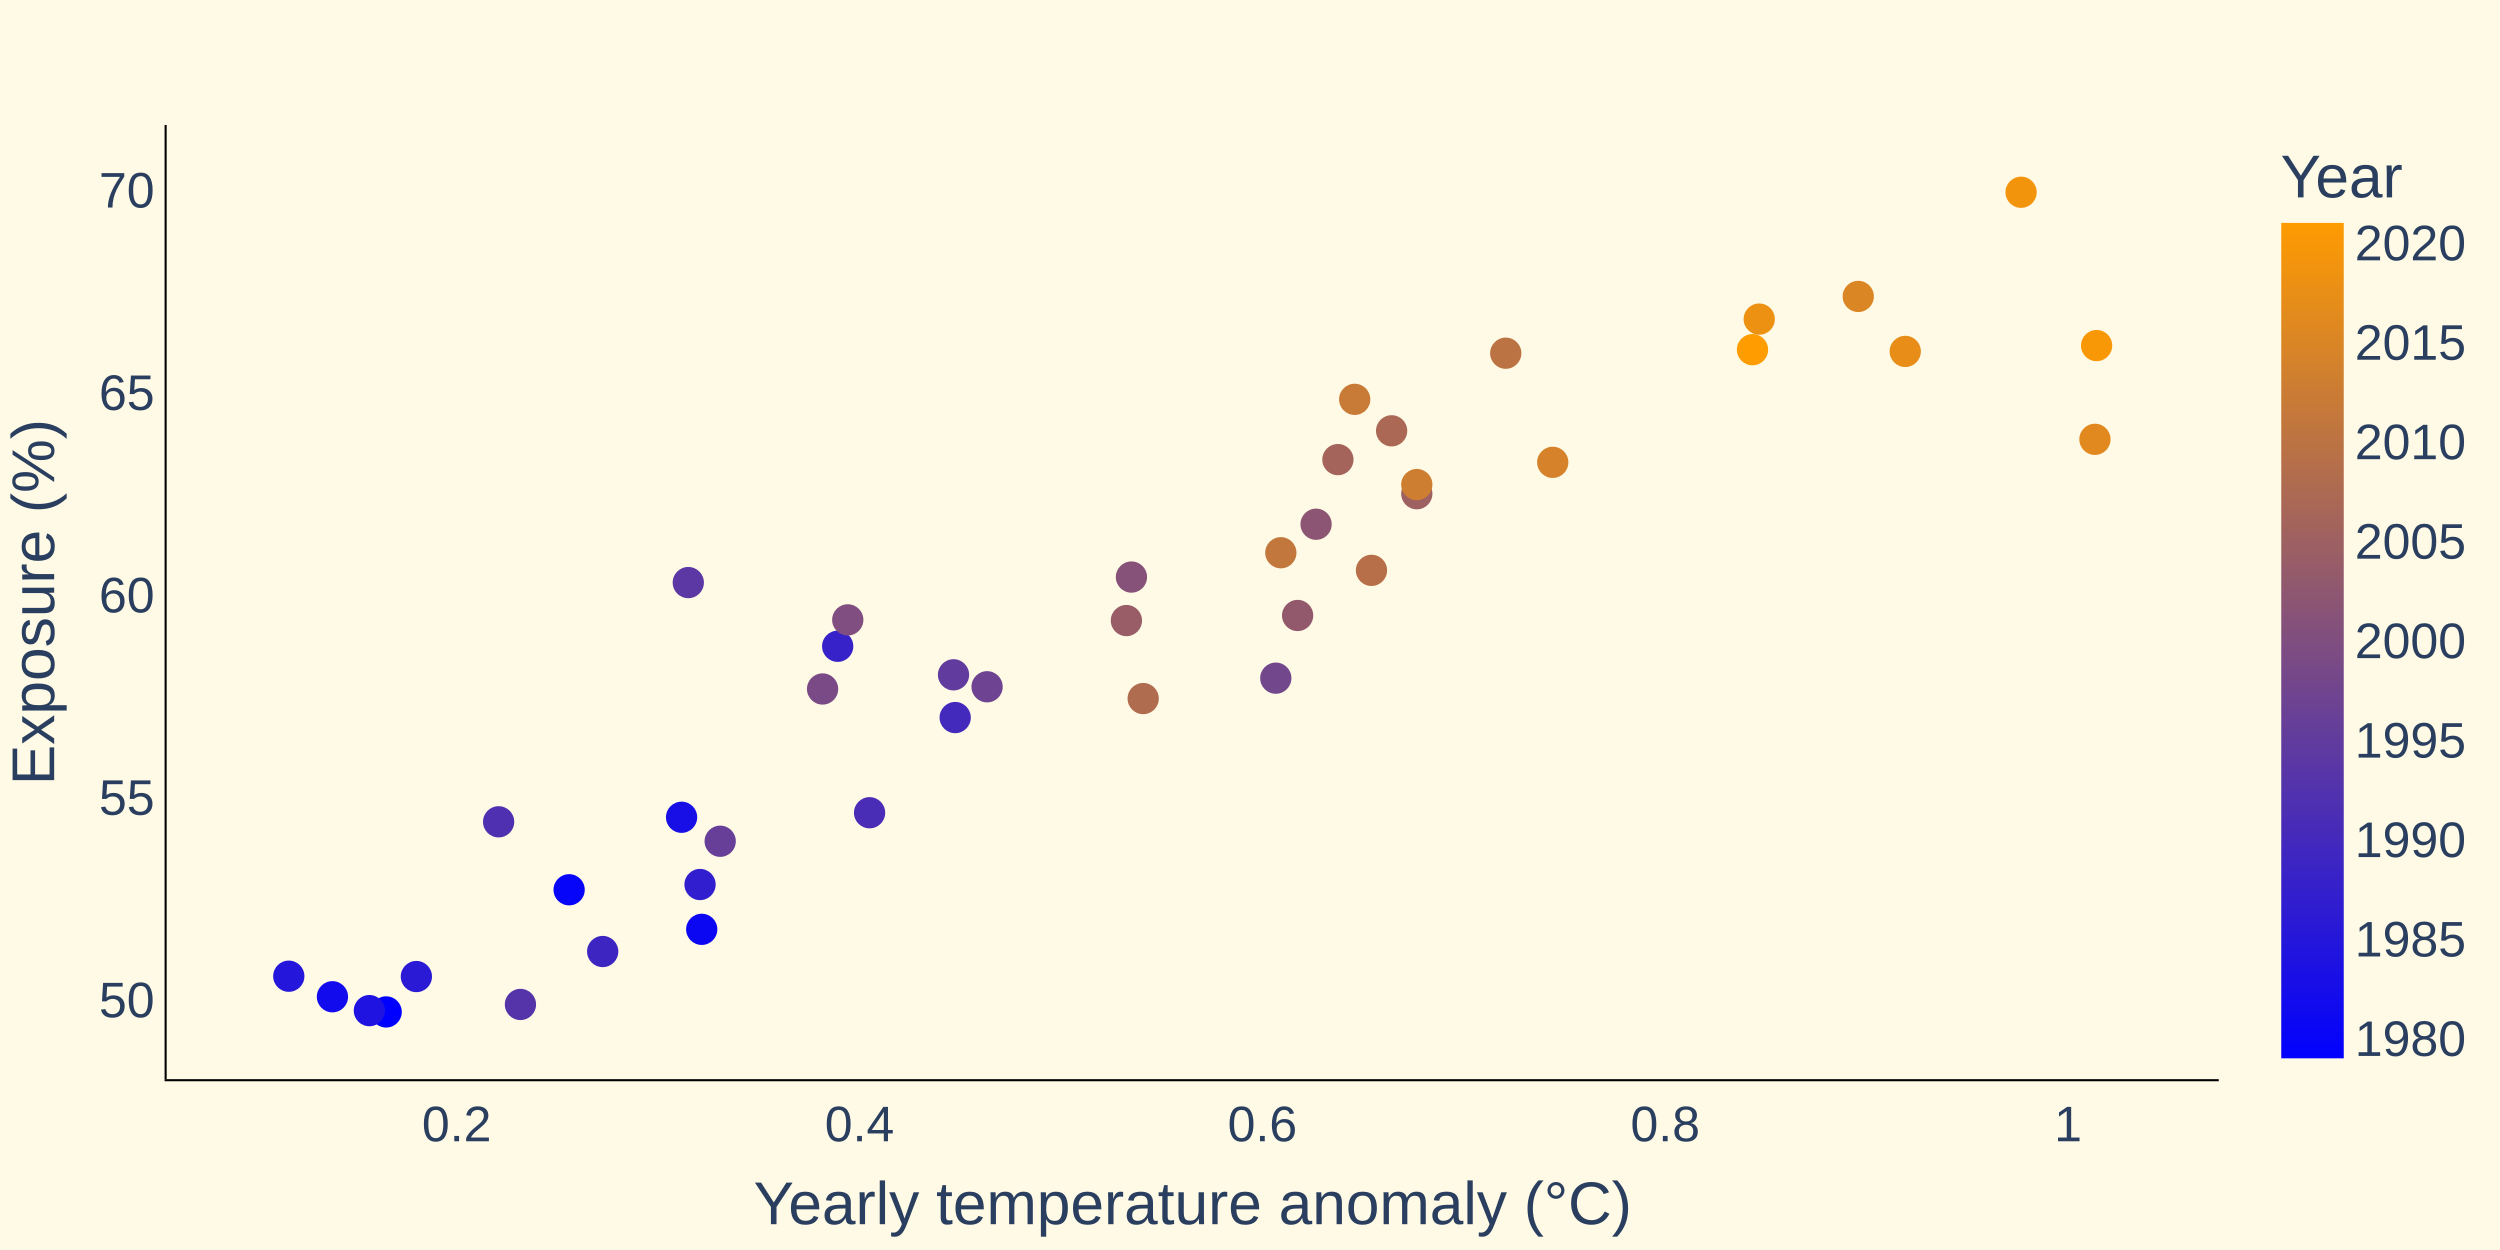
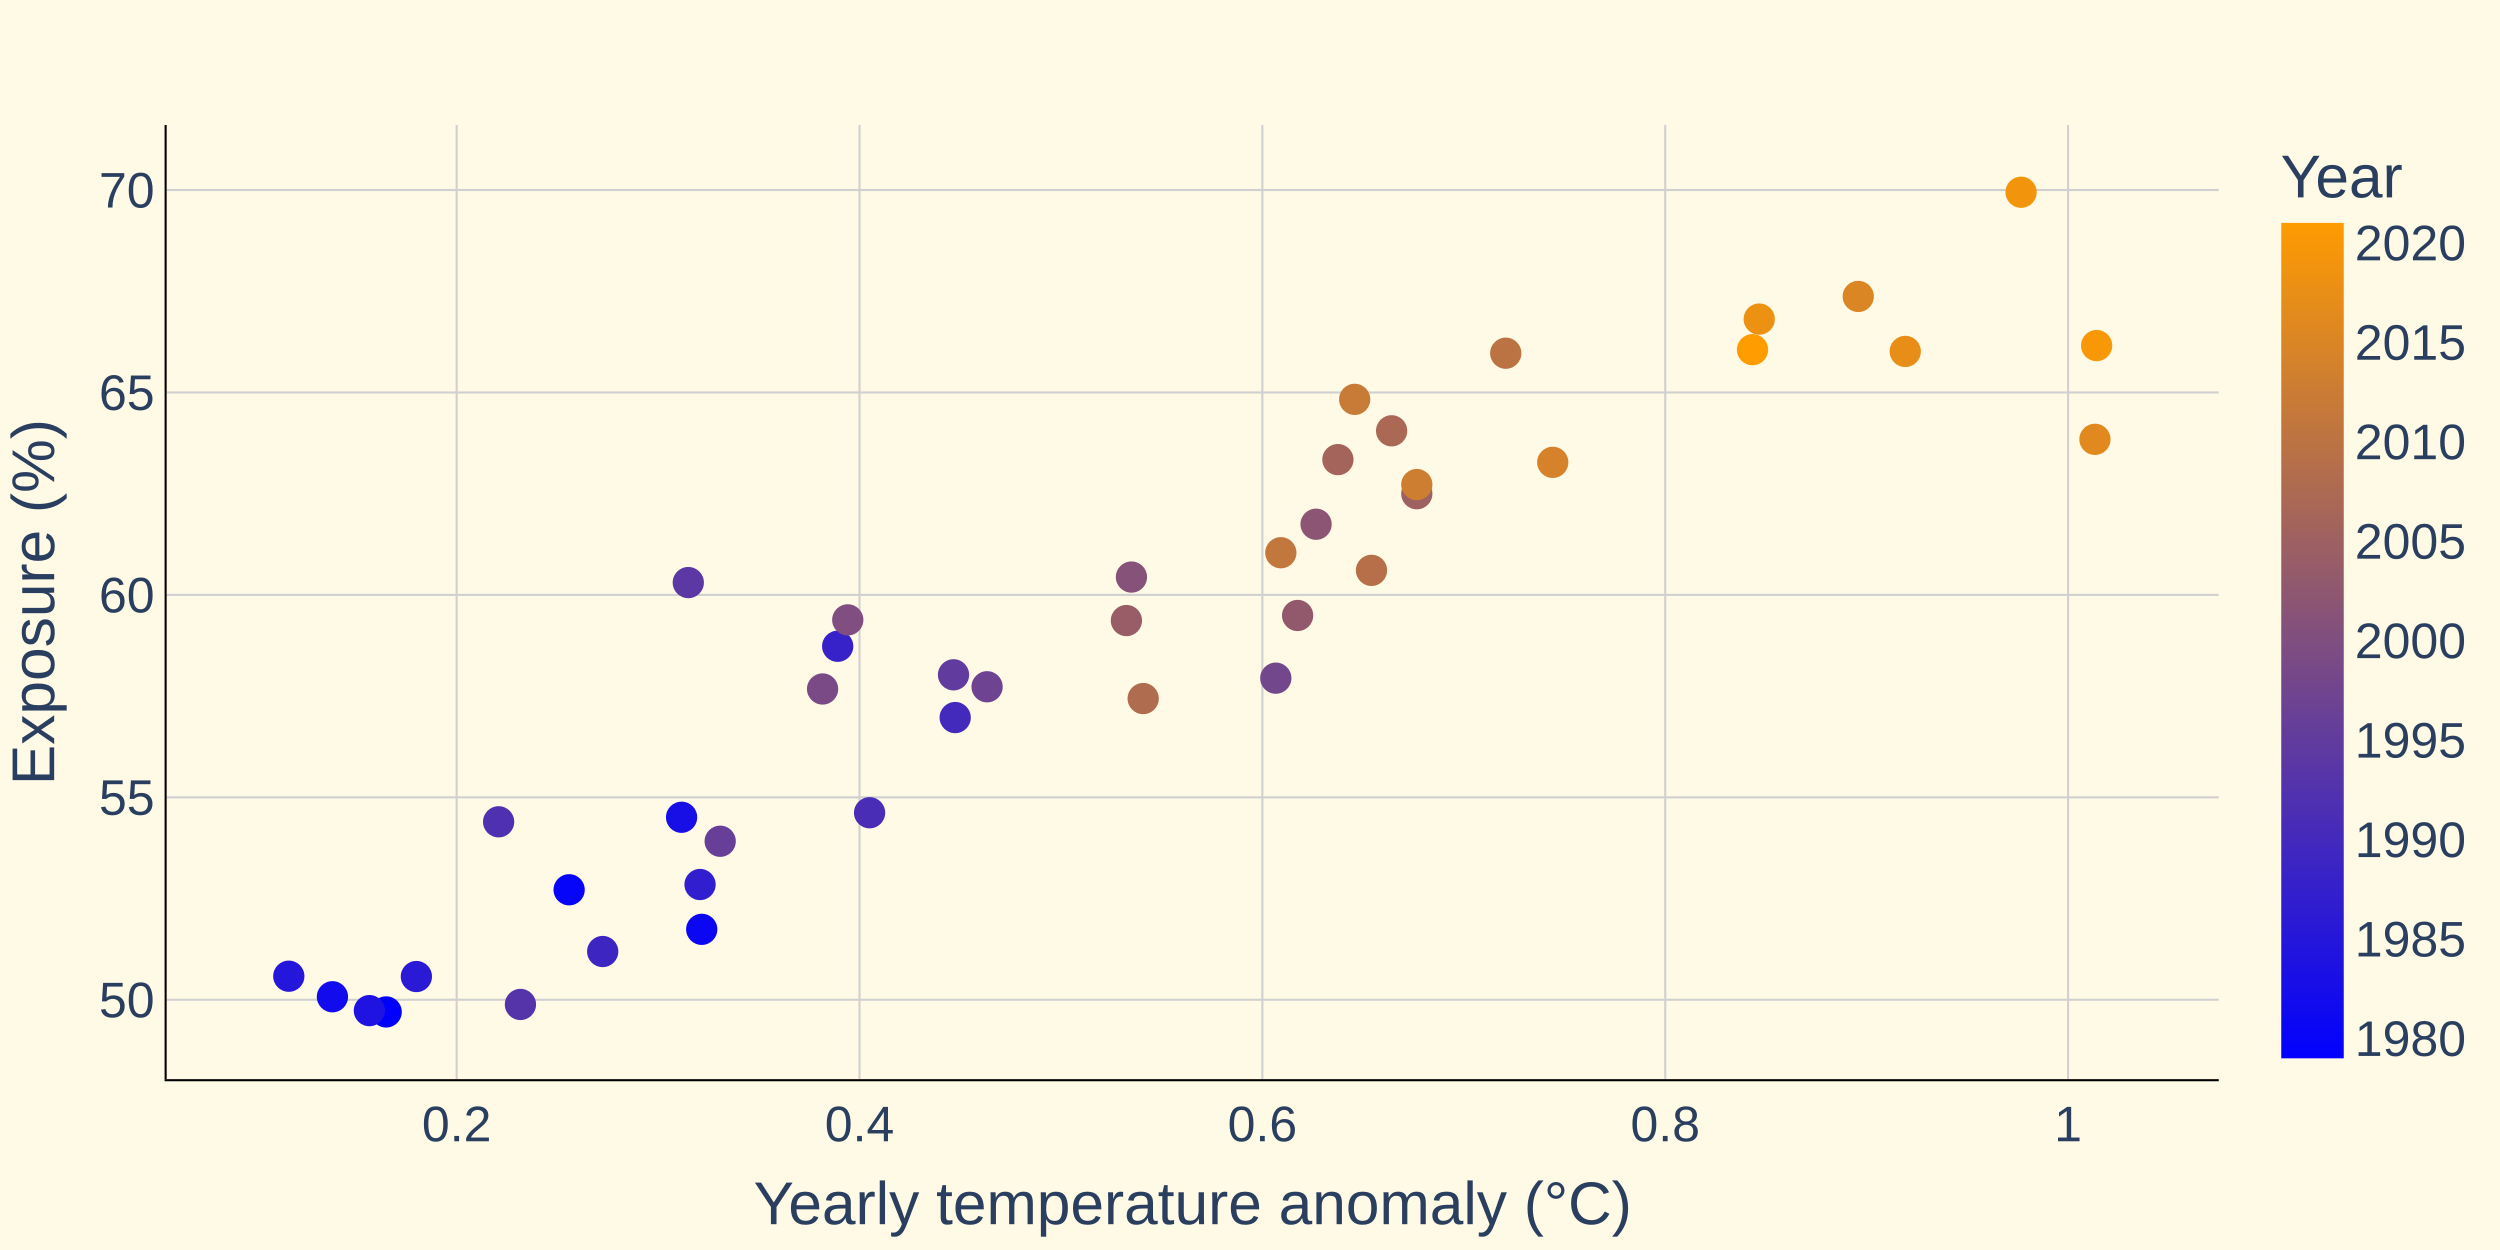
<svg xmlns="http://www.w3.org/2000/svg" class="main-svg" width="1200" height="600" style="" viewBox="0 0 1200 600">
  <rect x="0" y="0" width="1200" height="600" style="fill: rgb(255, 250, 229); fill-opacity: 1;" />
-   <defs id="defs-b7b909">
+   <defs id="defs-4ad180">
    <g class="clips">
-       <clipPath id="clipb7b909xyplot" class="plotclip">
+       <clipPath id="clip4ad180xyplot" class="plotclip">
        <rect width="985" height="458" />
      </clipPath>
-       <clipPath class="axesclip" id="clipb7b909x">
+       <clipPath class="axesclip" id="clip4ad180x">
        <rect x="80" y="0" width="985" height="600" />
      </clipPath>
-       <clipPath class="axesclip" id="clipb7b909y">
+       <clipPath class="axesclip" id="clip4ad180y">
        <rect x="0" y="60" width="1200" height="458" />
      </clipPath>
-       <clipPath class="axesclip" id="clipb7b909xy">
+       <clipPath class="axesclip" id="clip4ad180xy">
        <rect x="80" y="60" width="985" height="458" />
      </clipPath>
    </g>
    <g class="gradients">
-       <linearGradient x1="0" x2="0" y1="1" y2="0" id="gb7b909-cbcoloraxis">
+       <linearGradient x1="0" x2="0" y1="1" y2="0" id="g4ad180-cbcoloraxis">
        <stop offset="0%" stop-color="rgb(0, 0, 255)" stop-opacity="1" />
        <stop offset="100%" stop-color="rgb(255, 156, 0)" stop-opacity="1" />
      </linearGradient>
    </g>
    <g class="patterns" />
  </defs>
  <g class="bglayer" />
  <g class="layer-below">
    <g class="imagelayer" />
    <g class="shapelayer" />
  </g>
  <g class="cartesianlayer">
    <g class="subplot xy">
      <g class="layer-subplot">
        <g class="shapelayer" />
        <g class="imagelayer" />
      </g>
      <g class="minor-gridlayer">
        <g class="x" />
        <g class="y" />
      </g>
      <g class="gridlayer">
-         <g class="x" />
-         <g class="y" />
+         <g class="x">
+           <path class="xgrid crisp" transform="translate(219.2,0)" d="M0,60v458" style="stroke: rgb(208, 208, 208); stroke-opacity: 1; stroke-width: 1px;" />
+           <path class="xgrid crisp" transform="translate(412.57,0)" d="M0,60v458" style="stroke: rgb(208, 208, 208); stroke-opacity: 1; stroke-width: 1px;" />
+           <path class="xgrid crisp" transform="translate(605.94,0)" d="M0,60v458" style="stroke: rgb(208, 208, 208); stroke-opacity: 1; stroke-width: 1px;" />
+           <path class="xgrid crisp" transform="translate(799.31,0)" d="M0,60v458" style="stroke: rgb(208, 208, 208); stroke-opacity: 1; stroke-width: 1px;" />
+           <path class="xgrid crisp" transform="translate(992.68,0)" d="M0,60v458" style="stroke: rgb(208, 208, 208); stroke-opacity: 1; stroke-width: 1px;" />
+         </g>
+         <g class="y">
+           <path class="ygrid crisp" transform="translate(0,479.89)" d="M80,0h985" style="stroke: rgb(208, 208, 208); stroke-opacity: 1; stroke-width: 1px;" />
+           <path class="ygrid crisp" transform="translate(0,382.72)" d="M80,0h985" style="stroke: rgb(208, 208, 208); stroke-opacity: 1; stroke-width: 1px;" />
+           <path class="ygrid crisp" transform="translate(0,285.55)" d="M80,0h985" style="stroke: rgb(208, 208, 208); stroke-opacity: 1; stroke-width: 1px;" />
+           <path class="ygrid crisp" transform="translate(0,188.38)" d="M80,0h985" style="stroke: rgb(208, 208, 208); stroke-opacity: 1; stroke-width: 1px;" />
+           <path class="ygrid crisp" transform="translate(0,91.21)" d="M80,0h985" style="stroke: rgb(208, 208, 208); stroke-opacity: 1; stroke-width: 1px;" />
+         </g>
      </g>
      <g class="zerolinelayer" />
      <path class="xlines-below" />
      <path class="ylines-below" />
      <g class="overlines-below" />
      <g class="xaxislayer-below" />
      <g class="yaxislayer-below" />
      <g class="overaxes-below" />
-       <g class="plot" transform="translate(80,60)" clip-path="url(#clipb7b909xyplot)">
+       <g class="plot" transform="translate(80,60)" clip-path="url(#clip4ad180xyplot)">
        <g class="scatterlayer mlayer">
-           <g class="trace scatter tracec167f9" style="stroke-miterlimit: 2; opacity: 1;">
+           <g class="trace scatter trace4b3848" style="stroke-miterlimit: 2; opacity: 1;">
            <g class="fills" />
            <g class="errorbars" />
            <g class="lines" />
            <g class="points">
              <path class="point" transform="translate(105.36,425.73)" d="M7.5,0A7.5,7.5 0 1,1 0,-7.5A7.5,7.5 0 0,1 7.5,0Z" style="opacity: 1; stroke-width: 0px; fill: rgb(0, 0, 255); fill-opacity: 1;" />
              <path class="point" transform="translate(193.18,367.09)" d="M7.5,0A7.5,7.5 0 1,1 0,-7.5A7.5,7.5 0 0,1 7.5,0Z" style="opacity: 1; stroke-width: 0px; fill: rgb(6, 4, 249); fill-opacity: 1;" />
              <path class="point" transform="translate(256.83,386.08)" d="M7.5,0A7.5,7.5 0 1,1 0,-7.5A7.5,7.5 0 0,1 7.5,0Z" style="opacity: 1; stroke-width: 0px; fill: rgb(12, 7, 243); fill-opacity: 1;" />
              <path class="point" transform="translate(79.57,418.44)" d="M7.5,0A7.5,7.5 0 1,1 0,-7.5A7.5,7.5 0 0,1 7.5,0Z" style="opacity: 1; stroke-width: 0px; fill: rgb(18, 11, 237); fill-opacity: 1;" />
              <path class="point" transform="translate(247.16,332.29)" d="M7.5,0A7.5,7.5 0 1,1 0,-7.5A7.5,7.5 0 0,1 7.5,0Z" style="opacity: 1; stroke-width: 0px; fill: rgb(24, 15, 231); fill-opacity: 1;" />
              <path class="point" transform="translate(97.3,425.1)" d="M7.5,0A7.5,7.5 0 1,1 0,-7.5A7.5,7.5 0 0,1 7.5,0Z" style="opacity: 1; stroke-width: 0px; fill: rgb(30, 19, 225); fill-opacity: 1;" />
              <path class="point" transform="translate(58.62,408.58)" d="M7.5,0A7.5,7.5 0 1,1 0,-7.5A7.5,7.5 0 0,1 7.5,0Z" style="opacity: 1; stroke-width: 0px; fill: rgb(36, 22, 219); fill-opacity: 1;" />
              <path class="point" transform="translate(119.86,408.74)" d="M7.5,0A7.5,7.5 0 1,1 0,-7.5A7.5,7.5 0 0,1 7.5,0Z" style="opacity: 1; stroke-width: 0px; fill: rgb(43, 26, 213); fill-opacity: 1;" />
              <path class="point" transform="translate(256.02,364.57)" d="M7.5,0A7.5,7.5 0 1,1 0,-7.5A7.5,7.5 0 0,1 7.5,0Z" style="opacity: 1; stroke-width: 0px; fill: rgb(49, 30, 206); fill-opacity: 1;" />
              <path class="point" transform="translate(322.09,250.21)" d="M7.5,0A7.5,7.5 0 1,1 0,-7.5A7.5,7.5 0 0,1 7.5,0Z" style="opacity: 1; stroke-width: 0px; fill: rgb(55, 33, 200); fill-opacity: 1;" />
              <path class="point" transform="translate(209.29,396.73)" d="M7.5,0A7.5,7.5 0 1,1 0,-7.5A7.5,7.5 0 0,1 7.5,0Z" style="opacity: 1; stroke-width: 0px; fill: rgb(61, 37, 194); fill-opacity: 1;" />
              <path class="point" transform="translate(378.49,284.43)" d="M7.5,0A7.5,7.5 0 1,1 0,-7.5A7.5,7.5 0 0,1 7.5,0Z" style="opacity: 1; stroke-width: 0px; fill: rgb(67, 41, 188); fill-opacity: 1;" />
              <path class="point" transform="translate(337.4,330.12)" d="M7.5,0A7.5,7.5 0 1,1 0,-7.5A7.5,7.5 0 0,1 7.5,0Z" style="opacity: 1; stroke-width: 0px; fill: rgb(73, 45, 182); fill-opacity: 1;" />
              <path class="point" transform="translate(159.34,334.47)" d="M7.5,0A7.5,7.5 0 1,1 0,-7.5A7.5,7.5 0 0,1 7.5,0Z" style="opacity: 1; stroke-width: 0px; fill: rgb(79, 48, 176); fill-opacity: 1;" />
              <path class="point" transform="translate(169.81,422.14)" d="M7.5,0A7.5,7.5 0 1,1 0,-7.5A7.5,7.5 0 0,1 7.5,0Z" style="opacity: 1; stroke-width: 0px; fill: rgb(85, 52, 170); fill-opacity: 1;" />
              <path class="point" transform="translate(250.38,219.64)" d="M7.5,0A7.5,7.5 0 1,1 0,-7.5A7.5,7.5 0 0,1 7.5,0Z" style="opacity: 1; stroke-width: 0px; fill: rgb(91, 56, 164); fill-opacity: 1;" />
              <path class="point" transform="translate(377.69,263.91)" d="M7.5,0A7.5,7.5 0 1,1 0,-7.5A7.5,7.5 0 0,1 7.5,0Z" style="opacity: 1; stroke-width: 0px; fill: rgb(97, 59, 158); fill-opacity: 1;" />
              <path class="point" transform="translate(265.69,343.8)" d="M7.5,0A7.5,7.5 0 1,1 0,-7.5A7.5,7.5 0 0,1 7.5,0Z" style="opacity: 1; stroke-width: 0px; fill: rgb(103, 63, 152); fill-opacity: 1;" />
              <path class="point" transform="translate(393.8,269.65)" d="M7.5,0A7.5,7.5 0 1,1 0,-7.5A7.5,7.5 0 0,1 7.5,0Z" style="opacity: 1; stroke-width: 0px; fill: rgb(109, 67, 146); fill-opacity: 1;" />
              <path class="point" transform="translate(532.38,265.52)" d="M7.5,0A7.5,7.5 0 1,1 0,-7.5A7.5,7.5 0 0,1 7.5,0Z" style="opacity: 1; stroke-width: 0px; fill: rgb(115, 71, 140); fill-opacity: 1;" />
              <path class="point" transform="translate(314.84,270.71)" d="M7.5,0A7.5,7.5 0 1,1 0,-7.5A7.5,7.5 0 0,1 7.5,0Z" style="opacity: 1; stroke-width: 0px; fill: rgb(121, 74, 134); fill-opacity: 1;" />
              <path class="point" transform="translate(326.93,237.54)" d="M7.5,0A7.5,7.5 0 1,1 0,-7.5A7.5,7.5 0 0,1 7.5,0Z" style="opacity: 1; stroke-width: 0px; fill: rgb(128, 78, 128); fill-opacity: 1;" />
              <path class="point" transform="translate(463.09,216.99)" d="M7.5,0A7.5,7.5 0 1,1 0,-7.5A7.5,7.5 0 0,1 7.5,0Z" style="opacity: 1; stroke-width: 0px; fill: rgb(134, 82, 121); fill-opacity: 1;" />
              <path class="point" transform="translate(551.72,191.63)" d="M7.5,0A7.5,7.5 0 1,1 0,-7.5A7.5,7.5 0 0,1 7.5,0Z" style="opacity: 1; stroke-width: 0px; fill: rgb(140, 85, 115); fill-opacity: 1;" />
              <path class="point" transform="translate(542.86,235.43)" d="M7.5,0A7.5,7.5 0 1,1 0,-7.5A7.5,7.5 0 0,1 7.5,0Z" style="opacity: 1; stroke-width: 0px; fill: rgb(146, 89, 109); fill-opacity: 1;" />
              <path class="point" transform="translate(460.67,237.87)" d="M7.5,0A7.5,7.5 0 1,1 0,-7.5A7.5,7.5 0 0,1 7.5,0Z" style="opacity: 1; stroke-width: 0px; fill: rgb(152, 93, 103); fill-opacity: 1;" />
              <path class="point" transform="translate(600.06,176.99)" d="M7.5,0A7.5,7.5 0 1,1 0,-7.5A7.5,7.5 0 0,1 7.5,0Z" style="opacity: 1; stroke-width: 0px; fill: rgb(158, 97, 97); fill-opacity: 1;" />
              <path class="point" transform="translate(562.19,160.61)" d="M7.5,0A7.5,7.5 0 1,1 0,-7.5A7.5,7.5 0 0,1 7.5,0Z" style="opacity: 1; stroke-width: 0px; fill: rgb(164, 100, 91); fill-opacity: 1;" />
              <path class="point" transform="translate(587.98,146.79)" d="M7.5,0A7.5,7.5 0 1,1 0,-7.5A7.5,7.5 0 0,1 7.5,0Z" style="opacity: 1; stroke-width: 0px; fill: rgb(170, 104, 85); fill-opacity: 1;" />
              <path class="point" transform="translate(468.73,275.31)" d="M7.5,0A7.5,7.5 0 1,1 0,-7.5A7.5,7.5 0 0,1 7.5,0Z" style="opacity: 1; stroke-width: 0px; fill: rgb(176, 108, 79); fill-opacity: 1;" />
              <path class="point" transform="translate(578.31,213.77)" d="M7.5,0A7.5,7.5 0 1,1 0,-7.5A7.5,7.5 0 0,1 7.5,0Z" style="opacity: 1; stroke-width: 0px; fill: rgb(182, 111, 73); fill-opacity: 1;" />
              <path class="point" transform="translate(642.76,109.54)" d="M7.5,0A7.5,7.5 0 1,1 0,-7.5A7.5,7.5 0 0,1 7.5,0Z" style="opacity: 1; stroke-width: 0px; fill: rgb(188, 115, 67); fill-opacity: 1;" />
              <path class="point" transform="translate(534.8,205.31)" d="M7.5,0A7.5,7.5 0 1,1 0,-7.5A7.5,7.5 0 0,1 7.5,0Z" style="opacity: 1; stroke-width: 0px; fill: rgb(194, 119, 61); fill-opacity: 1;" />
              <path class="point" transform="translate(570.25,131.69)" d="M7.5,0A7.5,7.5 0 1,1 0,-7.5A7.5,7.5 0 0,1 7.5,0Z" style="opacity: 1; stroke-width: 0px; fill: rgb(200, 123, 55); fill-opacity: 1;" />
              <path class="point" transform="translate(600.06,172.59)" d="M7.5,0A7.5,7.5 0 1,1 0,-7.5A7.5,7.5 0 0,1 7.5,0Z" style="opacity: 1; stroke-width: 0px; fill: rgb(206, 126, 49); fill-opacity: 1;" />
              <path class="point" transform="translate(665.32,161.92)" d="M7.5,0A7.5,7.5 0 1,1 0,-7.5A7.5,7.5 0 0,1 7.5,0Z" style="opacity: 1; stroke-width: 0px; fill: rgb(213, 130, 42); fill-opacity: 1;" />
              <path class="point" transform="translate(811.96,82.29)" d="M7.5,0A7.5,7.5 0 1,1 0,-7.5A7.5,7.5 0 0,1 7.5,0Z" style="opacity: 1; stroke-width: 0px; fill: rgb(219, 134, 36); fill-opacity: 1;" />
              <path class="point" transform="translate(925.57,150.88)" d="M7.5,0A7.5,7.5 0 1,1 0,-7.5A7.5,7.5 0 0,1 7.5,0Z" style="opacity: 1; stroke-width: 0px; fill: rgb(225, 137, 30); fill-opacity: 1;" />
              <path class="point" transform="translate(834.52,108.68)" d="M7.5,0A7.5,7.5 0 1,1 0,-7.5A7.5,7.5 0 0,1 7.5,0Z" style="opacity: 1; stroke-width: 0px; fill: rgb(231, 141, 24); fill-opacity: 1;" />
              <path class="point" transform="translate(764.43,93.17)" d="M7.5,0A7.5,7.5 0 1,1 0,-7.5A7.5,7.5 0 0,1 7.5,0Z" style="opacity: 1; stroke-width: 0px; fill: rgb(237, 145, 18); fill-opacity: 1;" />
              <path class="point" transform="translate(890.12,32.28)" d="M7.5,0A7.5,7.5 0 1,1 0,-7.5A7.5,7.5 0 0,1 7.5,0Z" style="opacity: 1; stroke-width: 0px; fill: rgb(243, 149, 12); fill-opacity: 1;" />
              <path class="point" transform="translate(926.37,105.87)" d="M7.5,0A7.5,7.5 0 1,1 0,-7.5A7.5,7.5 0 0,1 7.5,0Z" style="opacity: 1; stroke-width: 0px; fill: rgb(249, 152, 6); fill-opacity: 1;" />
              <path class="point" transform="translate(761.2,107.85)" d="M7.5,0A7.5,7.5 0 1,1 0,-7.5A7.5,7.5 0 0,1 7.5,0Z" style="opacity: 1; stroke-width: 0px; fill: rgb(255, 156, 0); fill-opacity: 1;" />
            </g>
            <g class="text" />
          </g>
        </g>
      </g>
      <g class="overplot" />
      <path class="xlines-above crisp" d="M79,518.5H1065" style="fill: none; stroke-width: 1px; stroke: rgb(0, 0, 0); stroke-opacity: 1;" />
      <path class="ylines-above crisp" d="M79.5,60V518" style="fill: none; stroke-width: 1px; stroke: rgb(0, 0, 0); stroke-opacity: 1;" />
      <g class="overlines-above" />
      <g class="xaxislayer-above">
        <g class="xtick">
          <text text-anchor="middle" x="0" y="547.8" transform="translate(219.2,0)" style="font-family: Arial; font-size: 24px; fill: rgb(42, 63, 95); fill-opacity: 1; white-space: pre; opacity: 1;">0.2</text>
        </g>
        <g class="xtick">
          <text text-anchor="middle" x="0" y="547.8" style="font-family: Arial; font-size: 24px; fill: rgb(42, 63, 95); fill-opacity: 1; white-space: pre; opacity: 1;" transform="translate(412.57,0)">0.4</text>
        </g>
        <g class="xtick">
          <text text-anchor="middle" x="0" y="547.8" style="font-family: Arial; font-size: 24px; fill: rgb(42, 63, 95); fill-opacity: 1; white-space: pre; opacity: 1;" transform="translate(605.94,0)">0.6</text>
        </g>
        <g class="xtick">
          <text text-anchor="middle" x="0" y="547.8" style="font-family: Arial; font-size: 24px; fill: rgb(42, 63, 95); fill-opacity: 1; white-space: pre; opacity: 1;" transform="translate(799.31,0)">0.8</text>
        </g>
        <g class="xtick">
          <text text-anchor="middle" x="0" y="547.8" style="font-family: Arial; font-size: 24px; fill: rgb(42, 63, 95); fill-opacity: 1; white-space: pre; opacity: 1;" transform="translate(992.68,0)">1</text>
        </g>
      </g>
      <g class="yaxislayer-above">
        <g class="ytick">
          <text text-anchor="end" x="74.2" y="8.4" transform="translate(0,479.89)" style="font-family: Arial; font-size: 24px; fill: rgb(42, 63, 95); fill-opacity: 1; white-space: pre; opacity: 1;">50</text>
        </g>
        <g class="ytick">
          <text text-anchor="end" x="74.2" y="8.4" style="font-family: Arial; font-size: 24px; fill: rgb(42, 63, 95); fill-opacity: 1; white-space: pre; opacity: 1;" transform="translate(0,382.72)">55</text>
        </g>
        <g class="ytick">
          <text text-anchor="end" x="74.2" y="8.4" style="font-family: Arial; font-size: 24px; fill: rgb(42, 63, 95); fill-opacity: 1; white-space: pre; opacity: 1;" transform="translate(0,285.55)">60</text>
        </g>
        <g class="ytick">
          <text text-anchor="end" x="74.2" y="8.4" style="font-family: Arial; font-size: 24px; fill: rgb(42, 63, 95); fill-opacity: 1; white-space: pre; opacity: 1;" transform="translate(0,188.38)">65</text>
        </g>
        <g class="ytick">
          <text text-anchor="end" x="74.2" y="8.4" style="font-family: Arial; font-size: 24px; fill: rgb(42, 63, 95); fill-opacity: 1; white-space: pre; opacity: 1;" transform="translate(0,91.21)">70</text>
        </g>
      </g>
      <g class="overaxes-above" />
    </g>
  </g>
  <g class="polarlayer" />
  <g class="smithlayer" />
  <g class="ternarylayer" />
  <g class="geolayer" />
  <g class="funnelarealayer" />
  <g class="pielayer" />
  <g class="iciclelayer" />
  <g class="treemaplayer" />
  <g class="sunburstlayer" />
  <g class="glimages" />
-   <defs id="topdefs-b7b909">
+   <defs id="topdefs-4ad180">
    <g class="clips" />
  </defs>
  <g class="layer-above">
    <g class="imagelayer" />
    <g class="shapelayer" />
  </g>
  <g class="infolayer">
    <g class="cbcoloraxis colorbar" transform="translate(80,60)">
      <rect class="cbbg" x="1005" y="0" width="103.406" height="458" style="fill: rgb(0, 0, 0); fill-opacity: 0; stroke: rgb(68, 68, 68); stroke-opacity: 1; stroke-width: 0;" />
      <g class="cbfills" transform="translate(0,47)">
-         <rect class="cbfill gradient_filled" x="1015" y="0" width="30" height="401" style="fill: url('#gb7b909-cbcoloraxis');" />
+         <rect class="cbfill gradient_filled" x="1015" y="0" width="30" height="401" style="fill: url('#g4ad180-cbcoloraxis');" />
      </g>
      <g class="cblines" transform="translate(0,47)" />
      <g class="cbaxis crisp" transform="translate(0,-60)">
        <g class="ycbcoloraxistick">
          <text text-anchor="start" x="1050.3" y="8.4" transform="translate(0,498.45)" style="font-family: Arial; font-size: 24px; fill: rgb(42, 63, 95); fill-opacity: 1; white-space: pre; opacity: 1;">1980</text>
        </g>
        <g class="ycbcoloraxistick">
          <text text-anchor="start" x="1050.3" y="8.4" style="font-family: Arial; font-size: 24px; fill: rgb(42, 63, 95); fill-opacity: 1; white-space: pre; opacity: 1;" transform="translate(0,450.71)">1985</text>
        </g>
        <g class="ycbcoloraxistick">
          <text text-anchor="start" x="1050.3" y="8.4" style="font-family: Arial; font-size: 24px; fill: rgb(42, 63, 95); fill-opacity: 1; white-space: pre; opacity: 1;" transform="translate(0,402.98)">1990</text>
        </g>
        <g class="ycbcoloraxistick">
          <text text-anchor="start" x="1050.3" y="8.4" style="font-family: Arial; font-size: 24px; fill: rgb(42, 63, 95); fill-opacity: 1; white-space: pre; opacity: 1;" transform="translate(0,355.24)">1995</text>
        </g>
        <g class="ycbcoloraxistick">
          <text text-anchor="start" x="1050.3" y="8.4" style="font-family: Arial; font-size: 24px; fill: rgb(42, 63, 95); fill-opacity: 1; white-space: pre; opacity: 1;" transform="translate(0,307.5)">2000</text>
        </g>
        <g class="ycbcoloraxistick">
          <text text-anchor="start" x="1050.3" y="8.4" style="font-family: Arial; font-size: 24px; fill: rgb(42, 63, 95); fill-opacity: 1; white-space: pre; opacity: 1;" transform="translate(0,259.76)">2005</text>
        </g>
        <g class="ycbcoloraxistick">
          <text text-anchor="start" x="1050.3" y="8.4" style="font-family: Arial; font-size: 24px; fill: rgb(42, 63, 95); fill-opacity: 1; white-space: pre; opacity: 1;" transform="translate(0,212.02)">2010</text>
        </g>
        <g class="ycbcoloraxistick">
          <text text-anchor="start" x="1050.3" y="8.4" style="font-family: Arial; font-size: 24px; fill: rgb(42, 63, 95); fill-opacity: 1; white-space: pre; opacity: 1;" transform="translate(0,164.29)">2015</text>
        </g>
        <g class="ycbcoloraxistick">
          <text text-anchor="start" x="1050.3" y="8.4" style="font-family: Arial; font-size: 24px; fill: rgb(42, 63, 95); fill-opacity: 1; white-space: pre; opacity: 1;" transform="translate(0,116.55)">2020</text>
        </g>
      </g>
      <g class="cbtitleunshift" transform="translate(-80,-60)">
        <g class="cbtitle" transform="">
          <text class="ycbcoloraxistitle" x="1094.7" y="94.75" text-anchor="start" style="font-family: Arial; font-size: 29px; fill: rgb(42, 63, 95); opacity: 1; font-weight: normal; white-space: pre;">Year</text>
        </g>
      </g>
      <rect class="cboutline" x="1015" y="47" width="30" height="401" style="stroke: rgb(68, 68, 68); stroke-opacity: 1; fill: none; stroke-width: 0;" />
    </g>
    <g class="g-gtitle" />
    <g class="g-xtitle">
      <text class="xtitle" x="572.5" y="587.612" text-anchor="middle" style="font-family: Arial; font-size: 29px; fill: rgb(42, 63, 95); opacity: 1; font-weight: normal; white-space: pre;">Yearly temperature anomaly (°C)</text>
    </g>
    <g class="g-ytitle" transform="translate(13.2998,0)">
      <text class="ytitle" transform="rotate(-90,12.7,289)" x="12.7" y="289" text-anchor="middle" style="font-family: Arial; font-size: 29px; fill: rgb(42, 63, 95); opacity: 1; font-weight: normal; white-space: pre;">Exposure (%)</text>
    </g>
  </g>
</svg>
